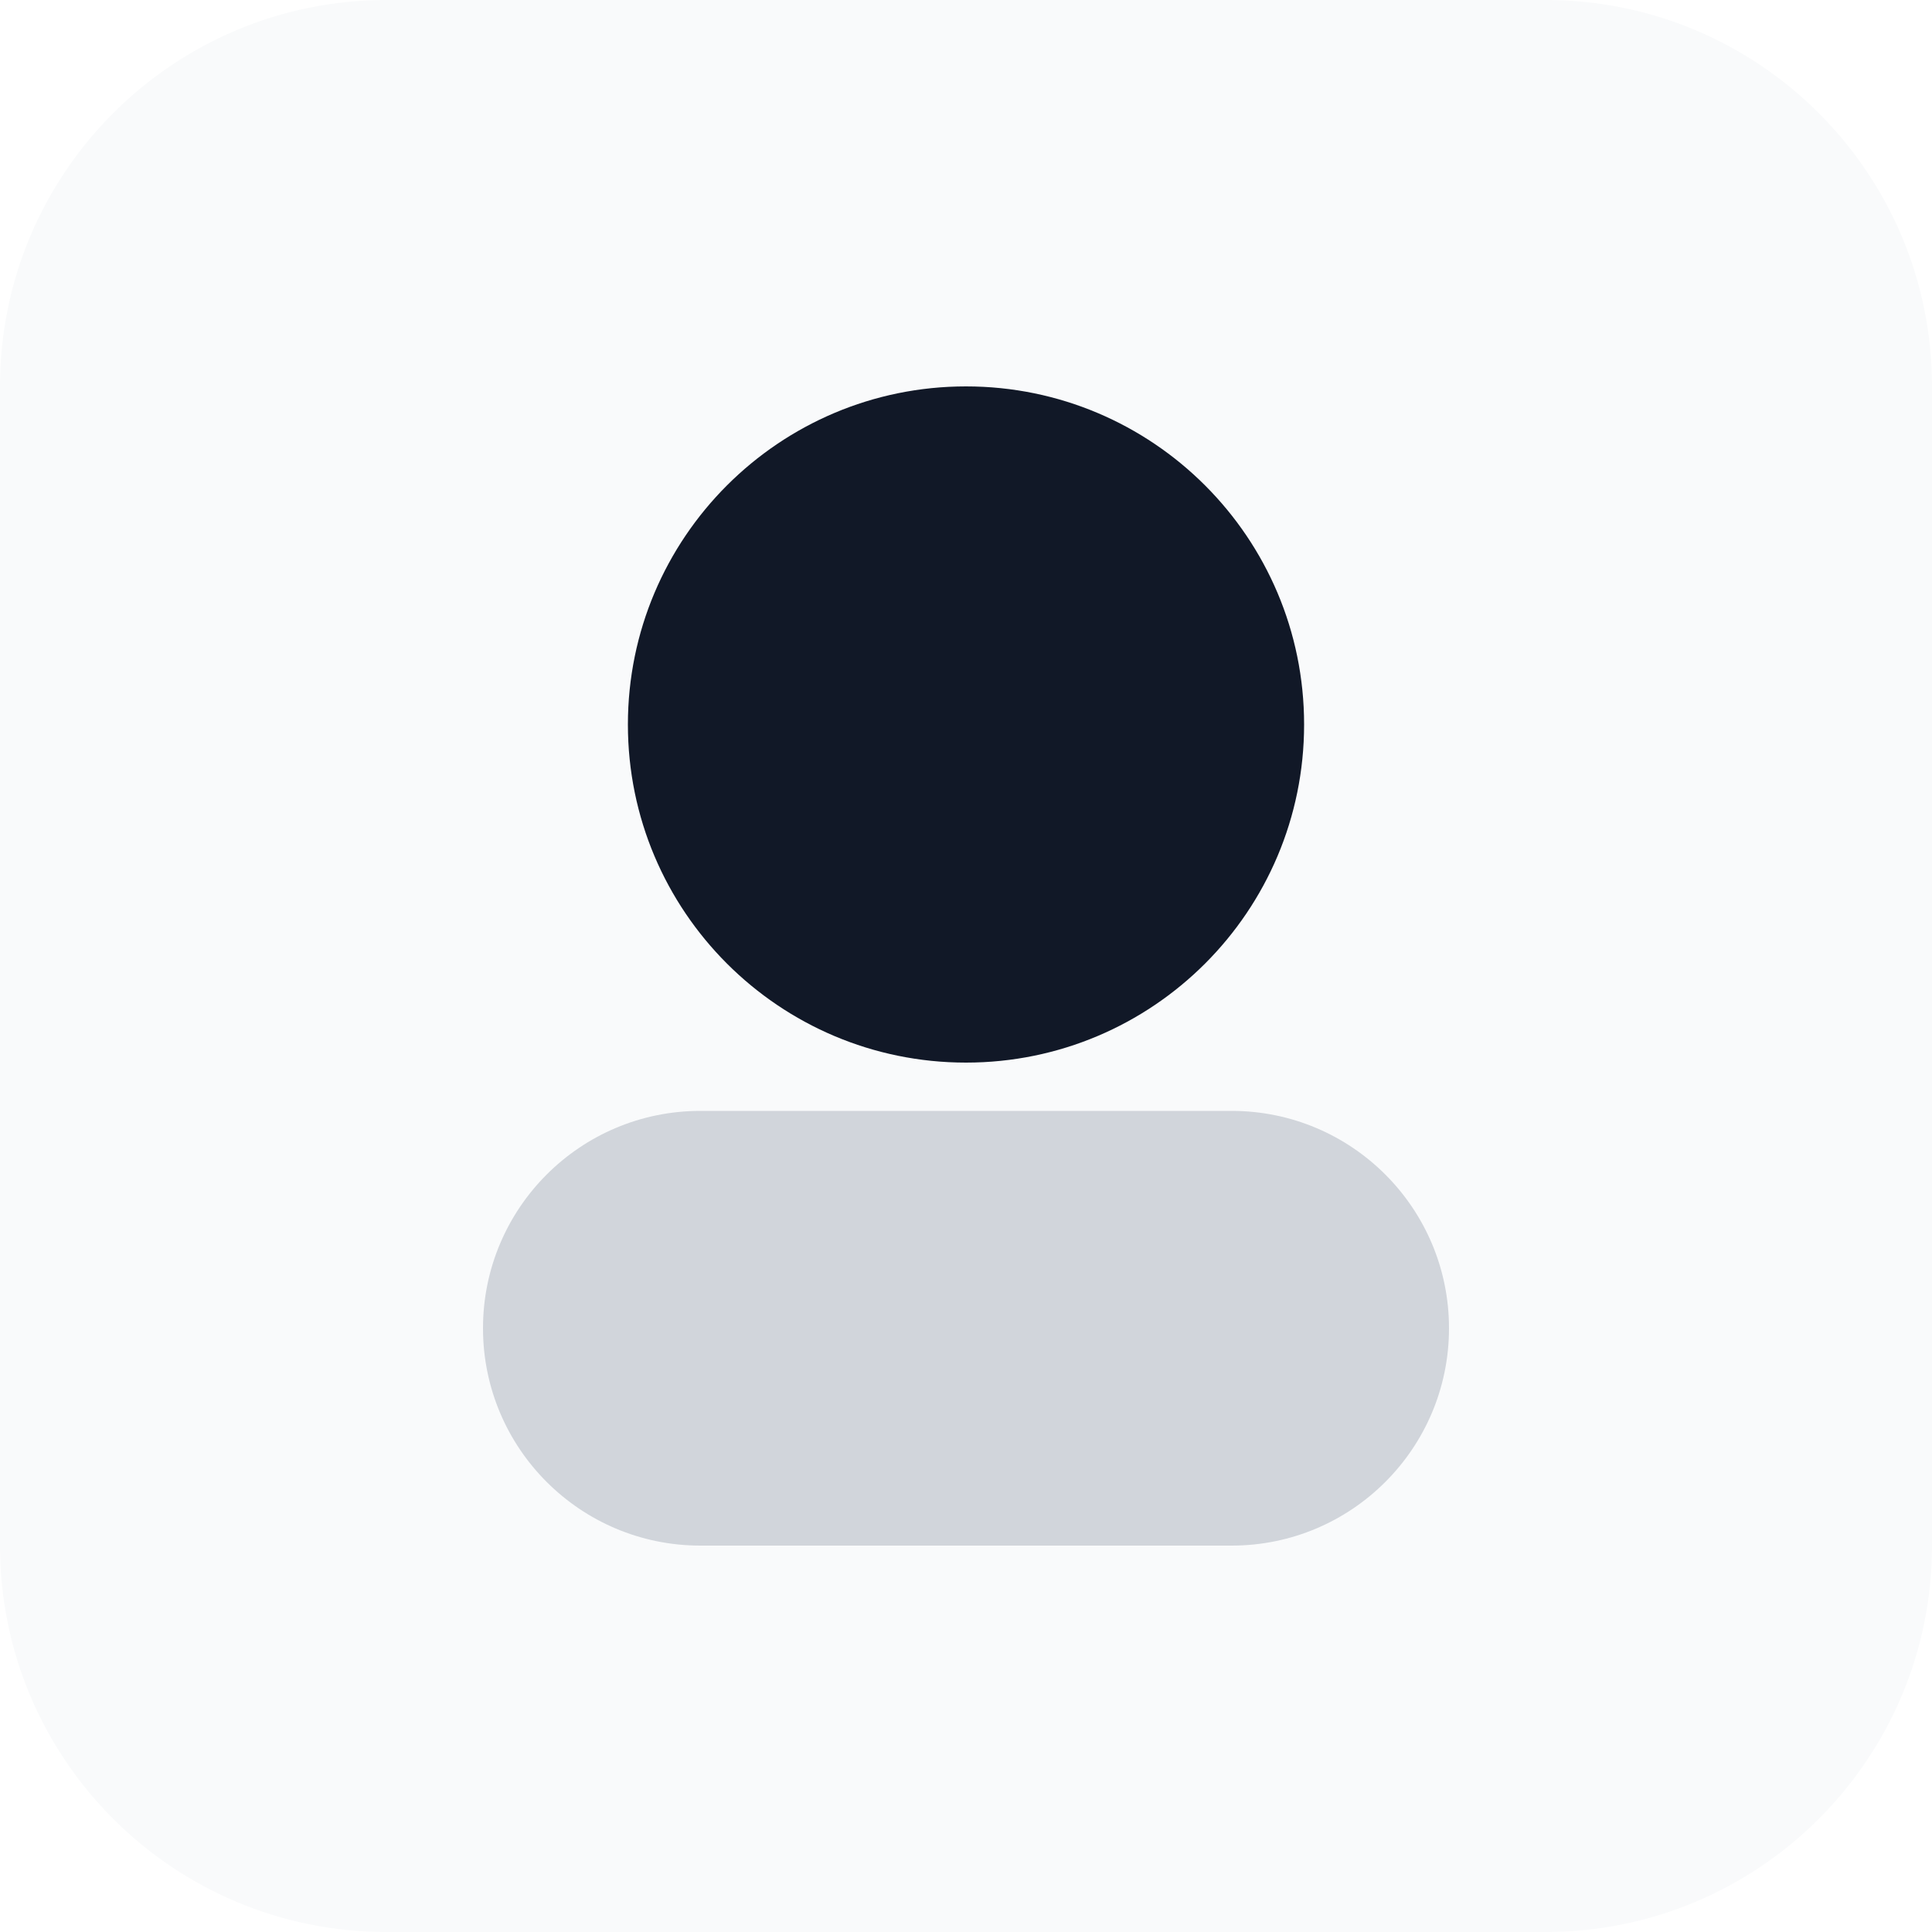
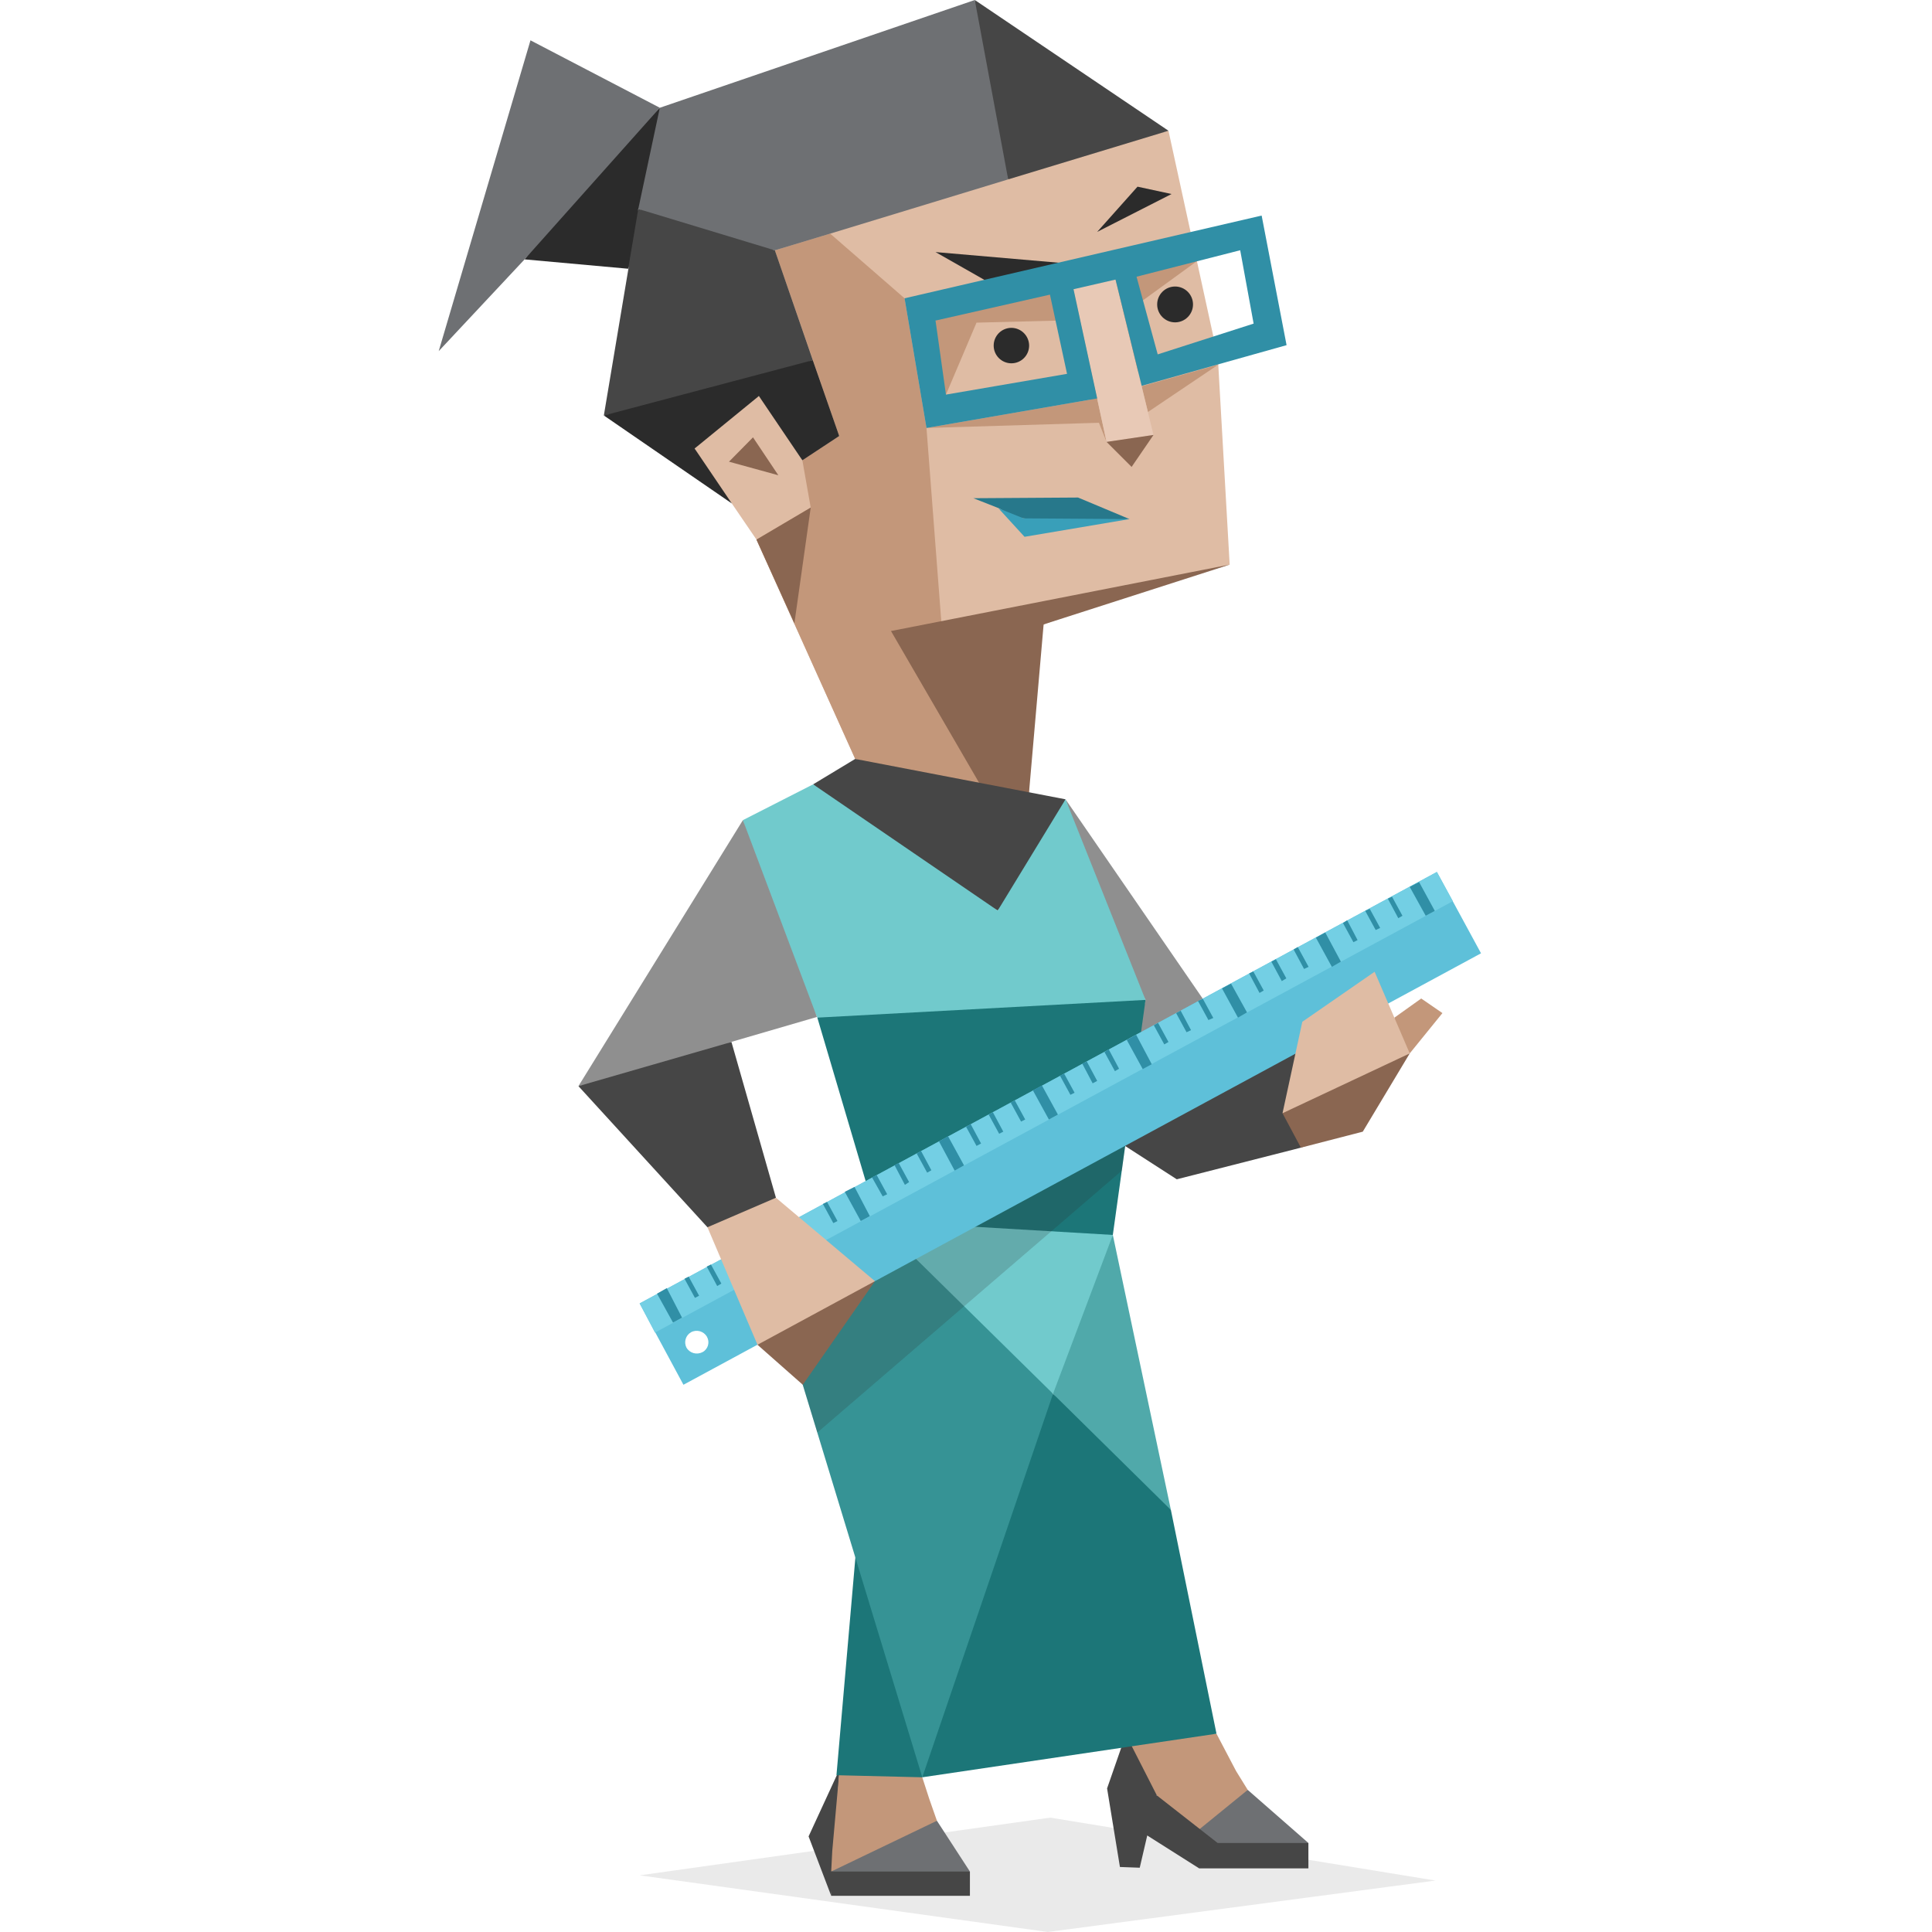
- <svg xmlns="http://www.w3.org/2000/svg" viewBox="0 0 80 80">
-   <rect width="80" height="80" rx="16" fill="#F9FAFB" />
-   <circle cx="40" cy="30" r="14" fill="#111827" />
-   <rect x="20" y="46" width="40" height="18" rx="9" fill="#D1D5DB" />
+ <svg xmlns="http://www.w3.org/2000/svg" width="400.0" height="400.0" viewBox="0 0 400.0 400.0">
+   <path d="M 220.61,165.49 L 249.04,206.8 L 242.779,218.897 L 233.28,237.25 L 233.28,224.29 L 237.17,207.019 L 230.4,195.07 L 220.61,165.49 z" fill="#8f8f8f" />
+   <path d="M 270.93,216.23 L 281.151,232.719 L 269.34,237.61 L 243.64,244.16 L 232.92,237.25 L 231.691,228.179 L 231.96,219.691 L 270.93,216.23 z" fill="#464646" />
+   <path d="M 241.92,27.069 L 199.01,37.719 L 160.43,51.829 L 163.6,69.529 L 173.75,90.269 L 169.29,90.049 L 166.12,95.299 L 161.15,86.019 L 157.12,81.989 L 150.72,85.079 L 143.81,92.859 L 145.82,97.609 L 151.51,104.229 L 156.62,111.719 L 177.06,157.129 L 213.05,164.039 L 212.76,143.169 L 216.07,129.279 L 231.55,123.589 L 254.59,116.899 L 252.14,73.919 L 241.92,27.069 z" fill="#dfbca4" />
+   <path d="M 195.85,81.7 L 202.18,66.8 L 219.1,66.37 L 229.1,91.49 L 221.62,57.23 L 204.13,58.23 L 193.69,66.37 L 189.37,73.92 L 195.85,81.7 z" fill="#c3977a" />
+   <path d="M 247.821,54.06 L 236.52,62.27 L 235.799,77.38 L 225.43,53.91 L 247.821,54.06 z" fill="#c3977a" />
+   <path d="M 191.82,88.609 L 227.59,87.529 L 227.16,82.489 L 191.82,88.609 z" fill="#c3977a" />
+   <path d="M 252.21,75.509 L 237.67,85.299 L 236.37,79.969 L 252.21,75.509 z" fill="#c3977a" />
+   <path d="M 171.88,48.37 L 187.28,61.76 L 191.82,88.61 L 194.91,128.99 L 213.05,164.04 L 196.42,162.53 L 177.06,157.13 L 170.918,143.484 L 156.62,111.72 L 167.85,105.09 L 166.12,95.3 L 173.75,90.27 L 160.43,51.83 L 171.88,48.37 z" fill="#c3977a" />
+   <path d="M 156.62,111.72 L 167.85,105.09 L 164.47,129.06 L 156.62,111.72 z" fill="#8a6651" />
+   <path d="M 254.59,116.899 L 184.47,130.649 L 202.691,162.029 L 207.01,164.759 L 213.05,164.039 L 216.07,129.279 L 254.59,116.899 z" fill="#8a6651" />
+   <path d="M 193.69,52.19 L 205.21,58.74 L 221.11,54.56 L 193.69,52.19 z" fill="#2b2b2b" />
+   <path d="M 227.161,48.009 L 235.51,38.649 L 242.559,40.169 L 227.161,48.009 z" fill="#2b2b2b" />
+   <path d="M 221.11,54.56 L 229.099,91.49 L 238.82,90.05 L 229.82,53.27 L 221.11,54.56 z" fill="#e8c9b6" />
+   <path d="M 229.1,91.49 L 234.289,96.67 L 238.821,90.05 L 229.1,91.49 z" fill="#8a6651" />
+   <path d="M 201.53,103.15 L 223.2,103.01 L 233.85,107.47 L 220.179,108.12 L 211.9,107.32 L 209.67,106.97 L 207.009,105.31 L 201.53,103.15 z" fill="#27788b" />
+   <path d="M 206.72,105.24 L 212.12,111.14 L 233.85,107.47 L 211.901,107.32 L 206.72,105.24 z" fill="#399fb9" />
+   <path d="M 150.93,95.589 L 155.9,90.549 L 161.15,98.399 L 150.93,95.589 z" fill="#8a6651" />
+   <path d="M 201.821,0 L 203.121,20.371 L 208.731,37.14 L 241.921,27.069 L 201.821,0 z" fill="#464646" />
+   <path d="M 201.821,0 L 136.61,22.31 L 131.859,33.69 L 132.149,43.259 L 145.97,48.95 L 160.43,51.83 L 171.88,48.37 L 208.731,37.139 L 201.821,0 z" fill="#6e7073" />
+   <path d="M 132.15,43.259 L 129.41,50.169 L 130.13,55.499 L 125.02,86.019 L 147.62,82.419 L 168.28,74.569 L 160.43,51.829 L 132.15,43.259 z" fill="#464646" />
+   <path d="M 125.02,86.02 L 168.28,74.57 L 173.75,90.27 L 166.12,95.3 L 157.12,81.99 L 143.81,92.86 L 151.51,104.23 L 125.02,86.02 z" fill="#2b2b2b" />
+   <path d="M 130.06,55.64 L 108.61,53.7 L 119.4,39.52 L 136.61,22.31 L 132.15,43.26 L 130.06,55.64 z" fill="#2b2b2b" />
+   <path d="M 136.61,22.31 L 109.83,8.35 L 90.83,72.7 L 108.61,53.7 L 136.61,22.31 z" fill="#6e7073" />
+   <path d="M 177.06,157.129 L 220.61,165.489 L 216.15,176.139 L 206.57,188.519 L 182.96,176.789 L 168.35,162.389 L 177.06,157.129 z" fill="#464646" />
+   <path d="M 168.35,162.389 L 153.81,169.799 L 159.64,190.099 L 169.22,210.689 L 177.49,213.999 L 206.93,217.018 L 237.17,207.018 L 220.61,165.489 L 206.57,188.519 L 168.35,162.389 z" fill="#71cacc" />
+   <path d="M 169.22,210.69 L 237.17,207.019 L 230.4,255.679 L 208.3,256.901 L 181.67,252.799 L 169.22,210.69 z" fill="#1c7678" />
+   <path d="M 132.43,388.269 L 217.44,376.32 L 297.2,389.349 L 216.94,400 L 132.43,388.269 z" fill="#2b2b2b" opacity="0.1" />
+   <path d="M 173.82,366.309 L 167.41,380.209 L 172.09,392.509 L 173.82,366.309 z" fill="#464646" />
+   <path d="M 192.39,372.429 L 189.66,364.009 L 173.82,366.309 L 172.31,383.231 L 172.09,387.481 L 189.95,383.231 L 193.98,376.969 L 192.39,372.429 z" fill="#c3977a" />
+   <path d="M 172.09,387.48 L 193.98,376.969 L 200.81,387.48 L 190.09,389.559 L 172.09,387.48 z" fill="#6e7073" />
+   <path d="M 172.09,392.509 L 200.81,392.509 L 200.81,387.48 L 172.09,387.48 L 172.09,392.509 z" fill="#464646" />
+   <path d="M 178.57,305.559 L 173.18,367.539 L 190.95,367.969 L 193.98,301.749 L 178.57,305.559 z" fill="#1c7678" />
+   <path d="M 235.97,386.69 L 231.87,386.54 L 229.21,370.269 L 233.09,359.12 L 241.52,365.669 L 239.361,372.139 L 235.97,386.69 z" fill="#464646" />
+   <path d="M 255.92,366.679 L 251.86,358.95 L 233.09,359.119 L 242.52,377.61 L 244.83,380.57 L 255.26,377.469 L 258.33,370.579 L 255.92,366.679 z" fill="#c3977a" />
+   <path d="M 244.83,381.57 L 258.33,370.58 L 270.89,381.57 L 257.059,383.66 L 244.83,381.57 z" fill="#6e7073" />
+   <path d="M 239.5,371.71 L 237.2,374.16 L 236.91,379.63 L 248.28,386.83 L 270.89,386.83 L 270.89,381.57 L 252.1,381.57 L 239.5,371.71 z" fill="#464646" />
+   <path d="M 181.67,252.8 L 204.27,279.79 L 218.02,288.57 L 229.75,277.629 L 230.4,255.68 L 181.67,252.8 z" fill="#71cacc" />
+   <path d="M 181.671,252.799 L 218.021,288.57 L 221.982,329.599 L 190.95,367.969 L 164.82,282.169 L 181.671,252.799 z" fill="#369395" />
+   <path d="M 230.401,255.679 L 242.421,312.619 L 232.34,306.499 L 218.019,288.57 L 230.401,255.679 z" fill="#50a9aa" />
+   <path d="M 218.02,288.569 L 242.42,312.619 L 251.861,358.949 L 190.951,367.968 L 218.02,288.569 z" fill="#1c7678" />
+   <path d="M 166.21,286.7 L 169.22,296.59 L 232.27,242.36 L 232.92,237.25 L 175.19,264.309 L 166.21,286.7 z" fill="#2b2b2b" opacity="0.2" />
+   <path d="M 291.87,218.099 L 298.64,209.75 L 294.25,206.731 L 288.7,210.69 L 288.78,214.94 L 291.87,218.099 z" fill="#c3977a" />
+   <path d="M 153.81,169.799 L 119.76,224.869 L 138.26,221.699 L 151.36,215.73 L 169.14,210.549 L 153.81,169.799 z" fill="#8f8f8f" />
+   <path d="M 151.44,215.73 L 160.65,247.98 L 153.96,253.519 L 146.47,254.09 L 119.76,224.871 L 151.44,215.73 z" fill="#464646" />
+   <path d="M 132.43,269.861 L 141.5,286.701 L 306.63,197.371 L 297.49,180.53 L 132.43,269.861 z M 145.43,279.941 L 145.43,279.941 C 144.254,280.574 142.787,280.156 142.12,279 C 141.545,277.861 141.957,276.471 143.06,275.831 C 144.235,275.186 145.709,275.605 146.37,276.77 C 146.999,277.88 146.609,279.291 145.499,279.92 C 145.486,279.926 145.473,279.933 145.46,279.941 L 145.43,279.941 z" fill="#5ec0d9" />
+   <path d="M 300.8,186.58 L 135.6,275.9 L 132.43,269.86 L 297.49,180.53 L 300.8,186.58 z" fill="#73cfe4" />
+   <path d="M 141.21,272.809 L 139.34,273.82 L 136.03,267.839 L 138.05,266.69 L 141.21,272.809 z" fill="#308fa6" />
+   <path d="M 144.74,268.269 L 143.88,268.709 L 141.72,264.749 L 142.58,264.309 L 144.74,268.269 z" fill="#308fa6" />
+   <path d="M 149.35,265.75 L 148.49,266.26 L 146.32,262.23 L 147.19,261.8 L 149.35,265.75 z" fill="#308fa6" />
+   <path d="M 153.96,263.239 L 153.09,263.808 L 150.93,259.78 L 151.79,259.28 L 153.96,263.239 z" fill="#308fa6" />
+   <path d="M 160.65,262.299 L 158.78,263.379 L 155.47,257.329 L 157.48,256.249 L 160.65,262.299 z" fill="#308fa6" />
+   <path d="M 164.25,257.77 L 163.31,258.27 L 161.15,254.31 L 162.02,253.731 L 164.25,257.77 z" fill="#308fa6" />
+   <path d="M 173.39,252.799 L 172.53,253.231 L 170.37,249.269 L 171.23,248.84 L 173.39,252.799 z" fill="#308fa6" />
+   <path d="M 180.09,251.79 L 178.21,252.8 L 174.9,246.75 L 176.92,245.74 L 180.09,251.79 z" fill="#308fa6" />
+   <path d="M 183.68,247.259 L 182.75,247.691 L 180.52,243.731 L 181.52,243.3 L 183.68,247.259 z" fill="#308fa6" />
+   <path d="M 188.22,244.739 L 187.35,245.308 L 185.19,241.209 L 186.06,240.78 L 188.22,244.739 z" fill="#308fa6" />
+   <path d="M 192.83,242.29 L 191.96,242.79 L 189.8,238.84 L 190.67,238.26 L 192.83,242.29 z" fill="#308fa6" />
+   <path d="M 199.59,241.28 L 197.65,242.36 L 194.41,236.309 L 196.28,235.24 L 199.59,241.28 z" fill="#308fa6" />
+   <path d="M 203.12,236.75 L 202.18,237.25 L 200.02,233.29 L 200.96,232.72 L 203.12,236.75 z" fill="#308fa6" />
+   <path d="M 207.72,234.299 L 206.861,234.731 L 204.7,230.77 L 205.56,230.27 L 207.72,234.299 z" fill="#308fa6" />
+   <path d="M 212.26,231.78 L 211.401,232.21 L 209.24,228.25 L 210.1,227.82 L 212.26,231.78 z" fill="#308fa6" />
+   <path d="M 219.03,230.769 L 217.16,231.78 L 213.84,225.73 L 215.719,224.73 L 219.03,230.769 z" fill="#308fa6" />
+   <path d="M 222.48,226.24 L 221.62,226.67 L 219.459,222.71 L 220.32,222.28 L 222.48,226.24 z" fill="#308fa6" />
+   <path d="M 227.161,223.79 L 226.221,224.29 L 224.059,220.19 L 225.001,219.76 L 227.161,223.79 z" fill="#308fa6" />
+   <path d="M 231.69,221.269 L 230.83,221.769 L 228.669,217.81 L 229.54,217.241 L 231.69,221.269 z" fill="#308fa6" />
+   <path d="M 238.46,220.339 L 236.59,221.339 L 233.28,215.299 L 235.22,214.219 L 238.46,220.339 z" fill="#308fa6" />
+   <path d="M 241.92,215.73 L 241.05,216.23 L 238.89,212.27 L 239.76,211.77 L 241.92,215.73 z" fill="#308fa6" />
+   <path d="M 246.59,213.28 L 245.66,213.71 L 243.5,209.75 L 244.441,209.25 L 246.59,213.28 z" fill="#308fa6" />
+   <path d="M 251.2,210.759 L 250.19,211.191 L 248.03,207.231 L 249.04,206.8 L 251.2,210.759 z" fill="#308fa6" />
+   <path d="M 258.18,209.61 L 256.31,210.69 L 253,204.64 L 254.87,203.64 L 258.18,209.61 z" fill="#308fa6" />
+   <path d="M 261.64,205.07 L 260.77,205.58 L 258.62,201.549 L 259.481,201.12 L 261.64,205.07 z" fill="#308fa6" />
+   <path d="M 266.321,202.559 L 265.381,203.129 L 263.219,199.1 L 264.161,198.6 L 266.321,202.559 z" fill="#308fa6" />
+   <path d="M 270.93,200.18 L 269.991,200.61 L 267.83,196.58 L 268.691,196.08 L 270.93,200.18 z" fill="#308fa6" />
+   <path d="M 277.62,199.1 L 275.75,200.18 L 272.44,194.13 L 274.38,193.06 L 277.62,199.1 z" fill="#308fa6" />
+   <path d="M 281.071,194.64 L 280.21,195.07 L 278.049,191.11 L 278.92,190.53 L 281.071,194.64 z" fill="#308fa6" />
+   <path d="M 285.75,192.12 L 284.82,192.55 L 282.66,188.59 L 283.59,188.16 L 285.75,192.12 z" fill="#308fa6" />
+   <path d="M 290.361,189.6 L 289.5,190.1 L 287.339,186.07 L 288.201,185.64 L 290.361,189.6 z" fill="#308fa6" />
+   <path d="M 297.06,188.589 L 295.18,189.599 L 291.87,183.619 L 293.81,182.619 L 297.06,188.589 z" fill="#308fa6" />
+   <path d="M 146.47,254.09 L 156.83,278.42 L 165.76,275.901 L 181.15,265.249 L 160.65,247.981 L 146.47,254.09 z" fill="#dfbca4" />
+   <path d="M 181.15,265.25 L 156.83,278.42 L 166.21,286.7 L 181.15,265.25 z" fill="#8a6651" />
+   <path d="M 291.87,218.099 L 282.15,234.3 L 269.34,237.61 L 265.53,230.481 L 274.599,218.61 L 291.87,218.099 z" fill="#8a6651" />
+   <path d="M 284.6,201.19 L 269.63,211.549 L 265.531,230.48 L 291.871,218.099 L 284.6,201.19 z" fill="#dfbca4" />
+   <path d="M 247,63 C 247.017,65.049 245.369,66.723 243.32,66.74 C 241.271,66.756 239.597,65.108 239.58,63.06 C 239.563,61.015 241.205,59.342 243.25,59.32 C 245.299,59.298 246.978,60.941 247,62.99 L 247,63 z" fill="#2b2b2b" />
+   <path d="M 213.07,71.549 C 213.07,73.576 211.426,75.219 209.4,75.219 C 207.373,75.219 205.73,73.576 205.73,71.549 C 205.73,69.522 207.373,67.879 209.4,67.879 C 211.422,67.89 213.058,69.527 213.07,71.549 z" fill="#2b2b2b" />
+   <path d="M 261.21,44.63 L 187.279,61.76 L 191.82,88.61 L 227.16,82.49 L 222.26,59.88 L 230.97,57.88 L 236.371,79.88 L 266.371,71.46 L 261.21,44.63 z M 193.691,66.37 L 217.38,61 L 220.919,77.4 L 195.85,81.7 L 193.691,66.37 z M 239.691,73.37 L 235.309,57.29 L 256.769,51.81 L 259.549,67 L 239.691,73.37 z" fill="#308fa6" />
</svg>
